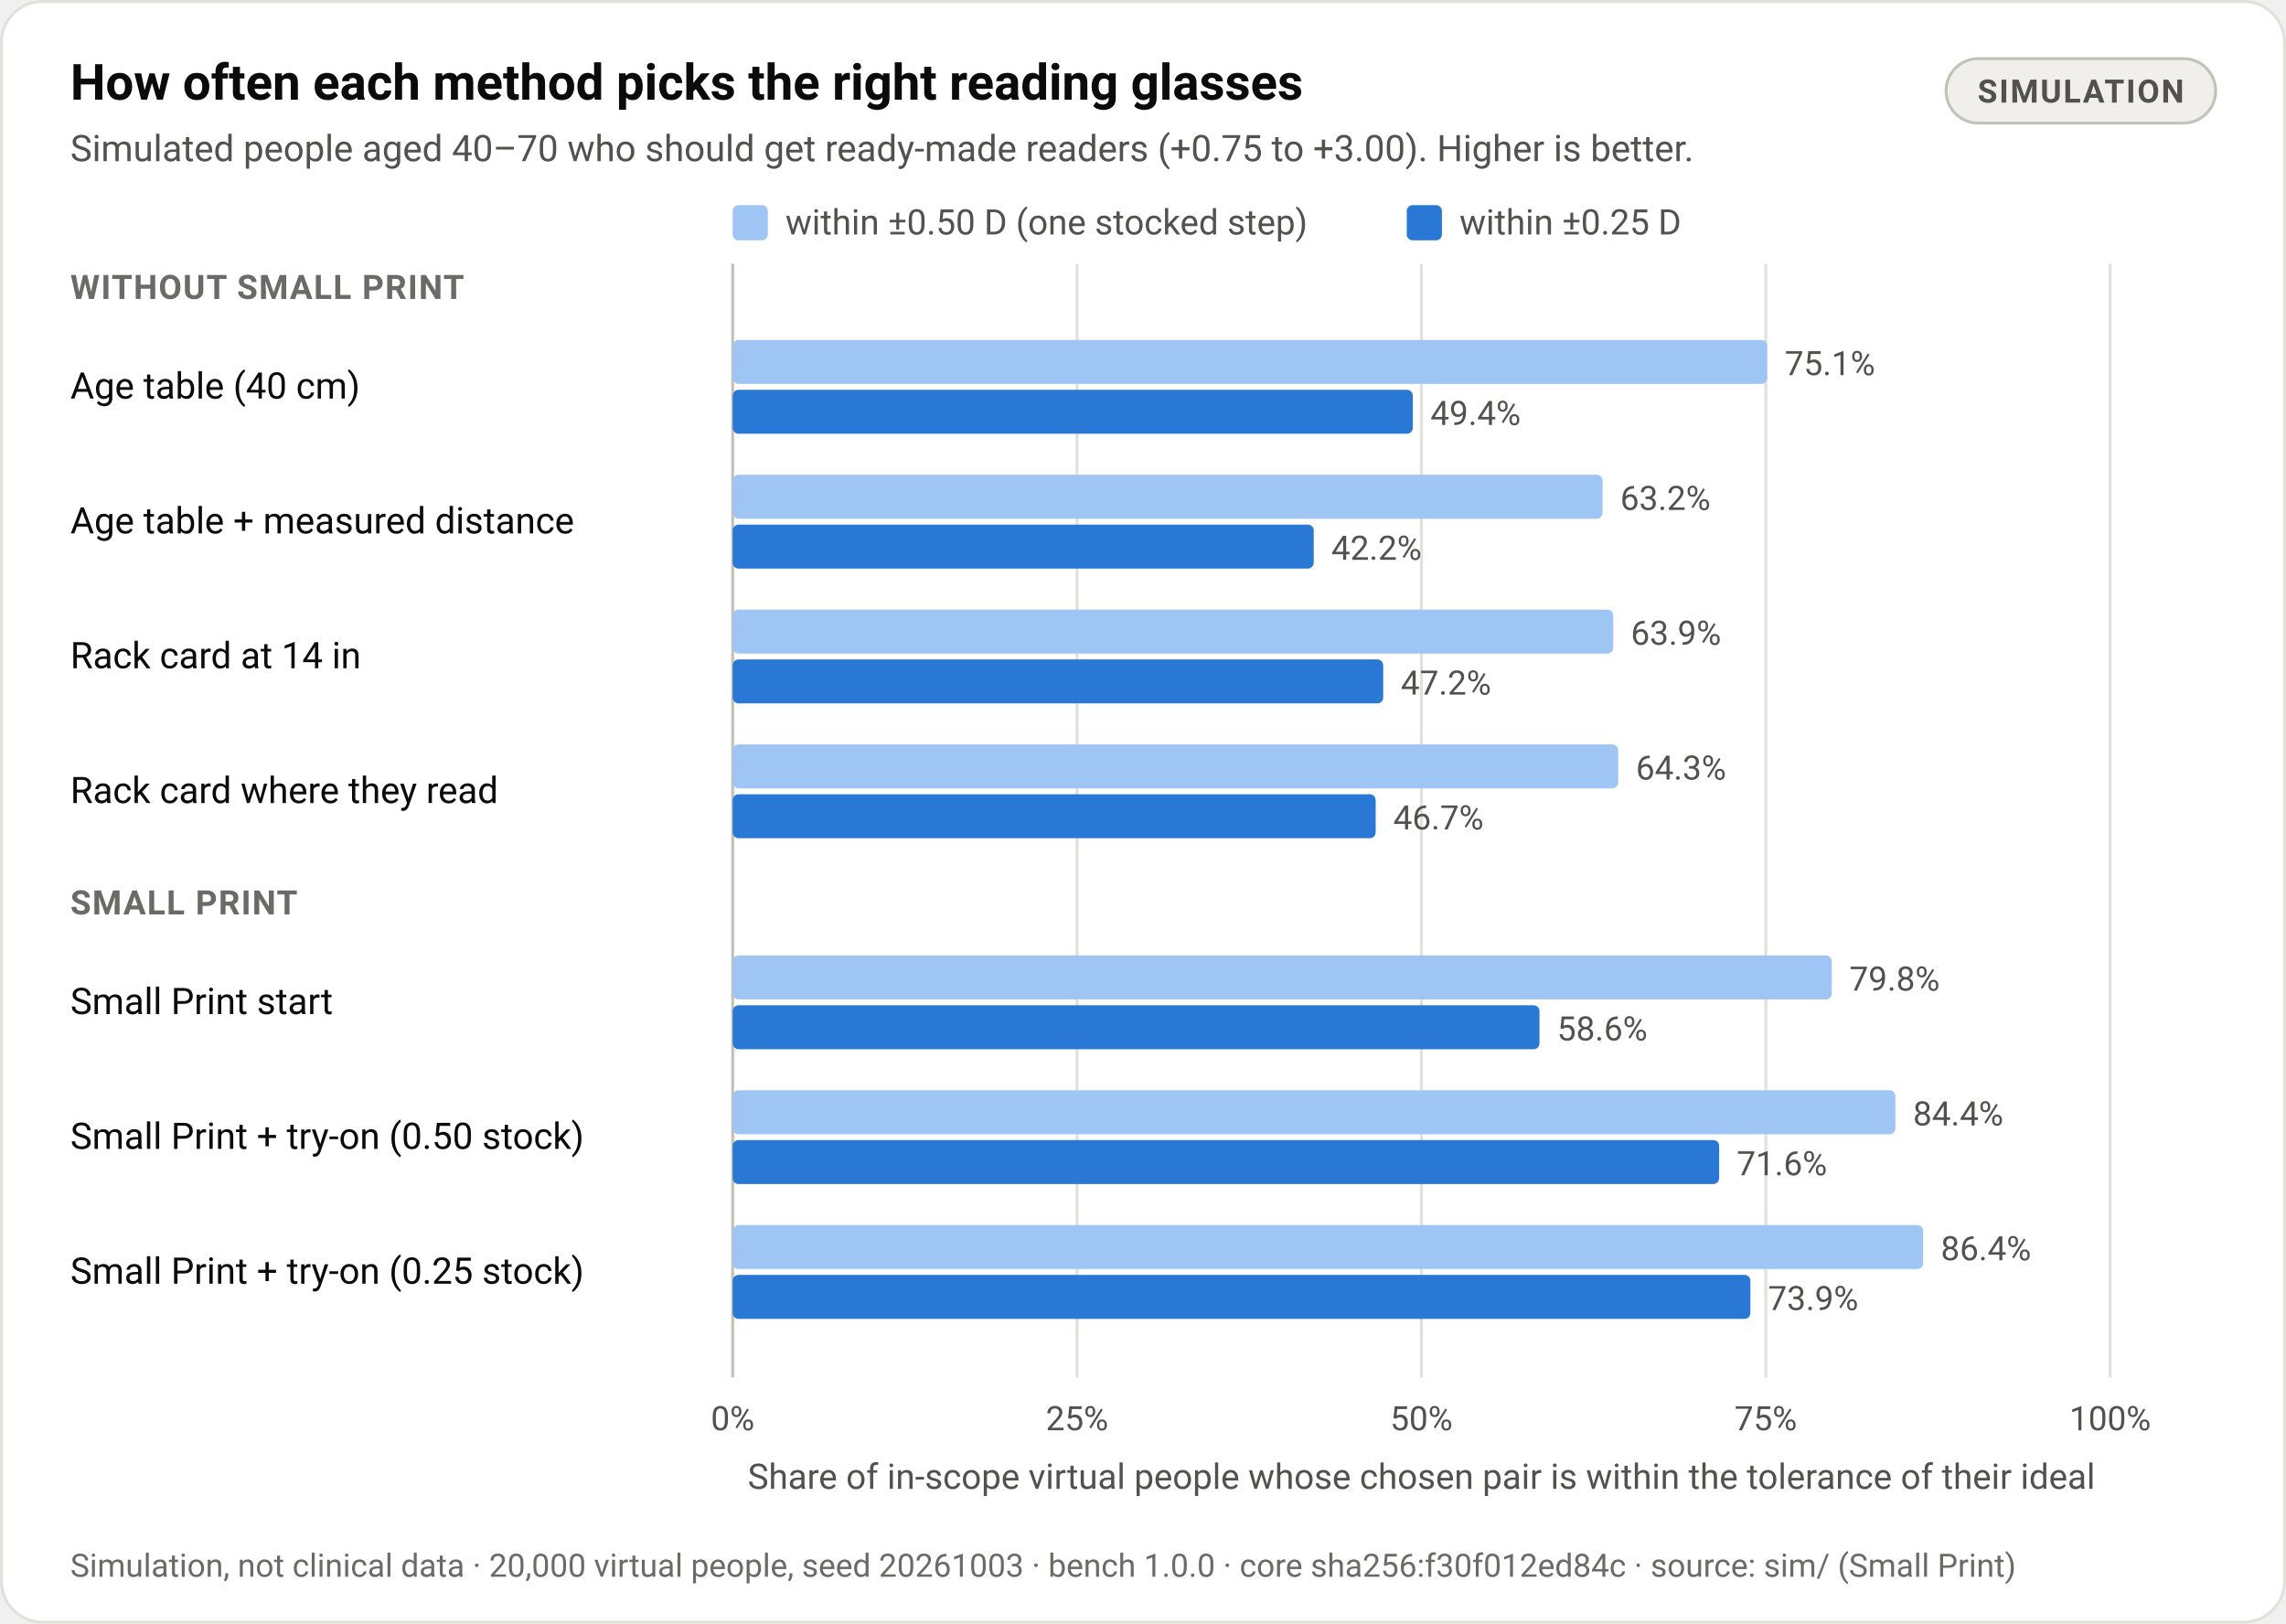
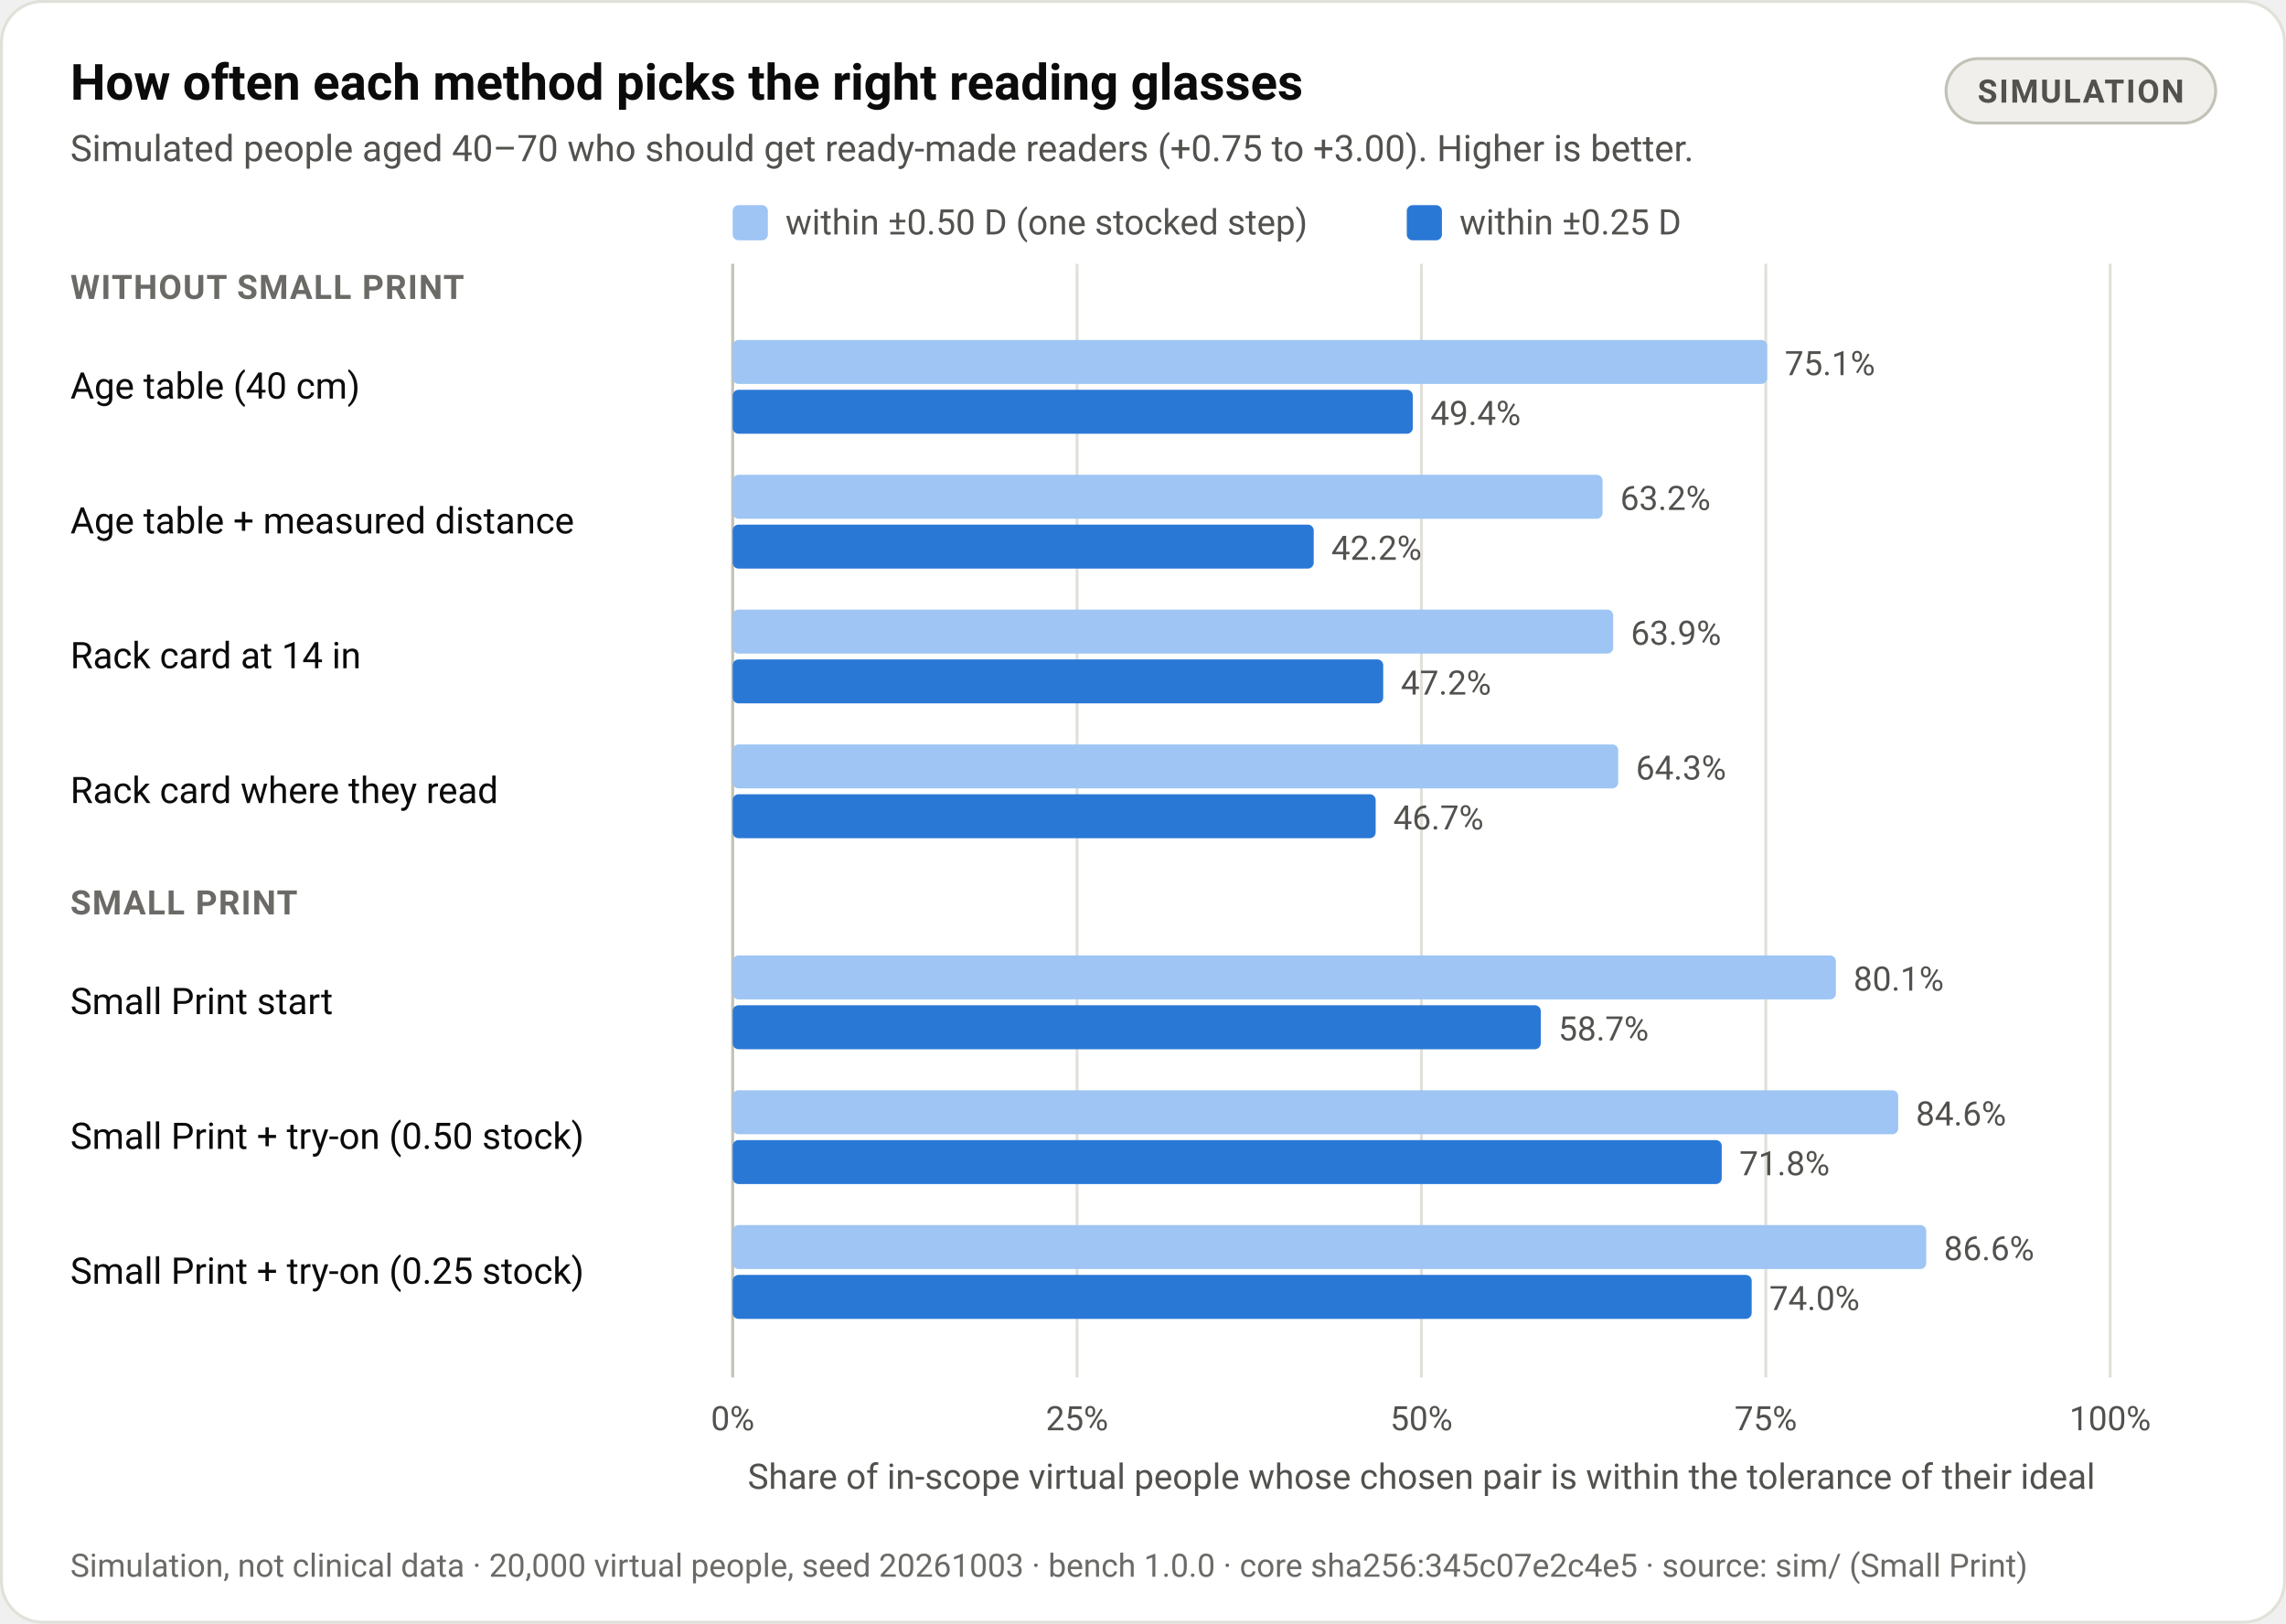
<svg xmlns="http://www.w3.org/2000/svg" width="780" height="554" viewBox="0 0 780 554" role="img" aria-labelledby="fig-bench-accuracy-title fig-bench-accuracy-desc" font-family="system-ui, -apple-system, &quot;Segoe UI&quot;, Roboto, sans-serif">
  <rect x="0.5" y="0.5" width="779" height="553" rx="14" fill="#ffffff" stroke="#e1e0d9" />
  <text x="24" y="34" font-size="17" font-weight="600" fill="#0b0b0b">How often each method picks the right reading glasses</text>
  <text x="24" y="55" font-size="12.5" fill="#52514e">Simulated people aged 40–70 who should get ready-made readers (+0.75 to +3.00). Higher is better.</text>
  <g aria-hidden="true">
    <rect x="664" y="20" width="92" height="22" rx="11" fill="#f0efec" stroke="#c3c2b7" />
    <text x="710" y="35" font-size="11" font-weight="600" fill="#52514e" text-anchor="middle" letter-spacing="0.6">SIMULATION</text>
  </g>
  <g font-size="12" fill="#52514e">
    <rect x="250" y="70" width="12" height="12" rx="2" fill="#9ec5f4" />
    <text x="268" y="80">within ±0.50 D (one stocked step)</text>
    <rect x="480" y="70" width="12" height="12" rx="2" fill="#2a78d6" />
    <text x="498" y="80">within ±0.25 D</text>
  </g>
  <line x1="250" y1="90" x2="250" y2="470" stroke="#c3c2b7" stroke-width="1" />
  <text x="250" y="488" font-size="11.5" fill="#52514e" text-anchor="middle">0%</text>
  <line x1="367.5" y1="90" x2="367.5" y2="470" stroke="#e1e0d9" stroke-width="1" />
  <text x="367.5" y="488" font-size="11.5" fill="#52514e" text-anchor="middle">25%</text>
  <line x1="485" y1="90" x2="485" y2="470" stroke="#e1e0d9" stroke-width="1" />
  <text x="485" y="488" font-size="11.5" fill="#52514e" text-anchor="middle">50%</text>
  <line x1="602.5" y1="90" x2="602.5" y2="470" stroke="#e1e0d9" stroke-width="1" />
  <text x="602.5" y="488" font-size="11.5" fill="#52514e" text-anchor="middle">75%</text>
  <line x1="720" y1="90" x2="720" y2="470" stroke="#e1e0d9" stroke-width="1" />
  <text x="720" y="488" font-size="11.5" fill="#52514e" text-anchor="middle">100%</text>
  <text x="485" y="508" font-size="12" fill="#52514e" text-anchor="middle">Share of in-scope virtual people whose chosen pair is within the tolerance of their ideal</text>
  <text x="24" y="102" font-size="11.5" font-weight="600" fill="#6b6a66" letter-spacing="0.4">WITHOUT SMALL PRINT</text>
  <text x="24" y="136" font-size="12.5" fill="#0b0b0b">Age table (40 cm)</text>
  <g>
    <rect x="250" y="116" width="352.969" height="15" rx="2" fill="#9ec5f4" />
    <text x="608.969" y="128" font-size="11.5" fill="#52514e">75.1%</text>
  </g>
  <g>
    <rect x="250" y="133" width="232.052" height="15" rx="2" fill="#2a78d6" />
    <text x="488.052" y="145" font-size="11.5" fill="#52514e">49.4%</text>
  </g>
  <text x="24" y="182" font-size="12.5" fill="#0b0b0b">Age table + measured distance</text>
  <g>
    <rect x="250" y="162" width="296.812" height="15" rx="2" fill="#9ec5f4" />
    <text x="552.812" y="174" font-size="11.5" fill="#52514e">63.2%</text>
  </g>
  <g>
    <rect x="250" y="179" width="198.253" height="15" rx="2" fill="#2a78d6" />
    <text x="454.253" y="191" font-size="11.5" fill="#52514e">42.2%</text>
  </g>
  <text x="24" y="228" font-size="12.5" fill="#0b0b0b">Rack card at 14 in</text>
  <g>
    <rect x="250" y="208" width="300.437" height="15" rx="2" fill="#9ec5f4" />
    <text x="556.437" y="220" font-size="11.5" fill="#52514e">63.9%</text>
  </g>
  <g>
    <rect x="250" y="225" width="221.965" height="15" rx="2" fill="#2a78d6" />
    <text x="477.965" y="237" font-size="11.5" fill="#52514e">47.2%</text>
  </g>
  <text x="24" y="274" font-size="12.5" fill="#0b0b0b">Rack card where they read</text>
  <g>
    <rect x="250" y="254" width="302.14" height="15" rx="2" fill="#9ec5f4" />
    <text x="558.14" y="266" font-size="11.5" fill="#52514e">64.3%</text>
  </g>
  <g>
    <rect x="250" y="271" width="219.389" height="15" rx="2" fill="#2a78d6" />
    <text x="475.389" y="283" font-size="11.5" fill="#52514e">46.7%</text>
  </g>
  <text x="24" y="312" font-size="11.5" font-weight="600" fill="#6b6a66" letter-spacing="0.4">SMALL PRINT</text>
  <text x="24" y="346" font-size="12.5" fill="#0b0b0b">Small Print start</text>
  <g>
-     <rect x="250" y="326" width="375.022" height="15" rx="2" fill="#9ec5f4" />
-     <text x="631.022" y="338" font-size="11.5" fill="#52514e">79.8%</text>
+     <rect x="250" y="326" width="376.419" height="15" rx="2" fill="#9ec5f4" />
+     <text x="632.419" y="338" font-size="11.5" fill="#52514e">80.1%</text>
  </g>
  <g>
-     <rect x="250" y="343" width="275.284" height="15" rx="2" fill="#2a78d6" />
-     <text x="531.284" y="355" font-size="11.5" fill="#52514e">58.6%</text>
+     <rect x="250" y="343" width="275.721" height="15" rx="2" fill="#2a78d6" />
+     <text x="531.721" y="355" font-size="11.5" fill="#52514e">58.7%</text>
  </g>
  <text x="24" y="392" font-size="12.5" fill="#0b0b0b">Small Print + try-on (0.50 stock)</text>
  <g>
-     <rect x="250" y="372" width="396.725" height="15" rx="2" fill="#9ec5f4" />
-     <text x="652.725" y="384" font-size="11.5" fill="#52514e">84.4%</text>
+     <rect x="250" y="372" width="397.686" height="15" rx="2" fill="#9ec5f4" />
+     <text x="653.686" y="384" font-size="11.5" fill="#52514e">84.6%</text>
  </g>
  <g>
-     <rect x="250" y="389" width="336.594" height="15" rx="2" fill="#2a78d6" />
-     <text x="592.594" y="401" font-size="11.5" fill="#52514e">71.6%</text>
+     <rect x="250" y="389" width="337.467" height="15" rx="2" fill="#2a78d6" />
+     <text x="593.467" y="401" font-size="11.5" fill="#52514e">71.8%</text>
  </g>
  <text x="24" y="438" font-size="12.5" fill="#0b0b0b">Small Print + try-on (0.25 stock)</text>
  <g>
-     <rect x="250" y="418" width="406.201" height="15" rx="2" fill="#9ec5f4" />
-     <text x="662.201" y="430" font-size="11.5" fill="#52514e">86.4%</text>
+     <rect x="250" y="418" width="407.249" height="15" rx="2" fill="#9ec5f4" />
+     <text x="663.249" y="430" font-size="11.5" fill="#52514e">86.6%</text>
  </g>
  <g>
-     <rect x="250" y="435" width="347.249" height="15" rx="2" fill="#2a78d6" />
-     <text x="603.249" y="447" font-size="11.5" fill="#52514e">73.9%</text>
+     <rect x="250" y="435" width="347.686" height="15" rx="2" fill="#2a78d6" />
+     <text x="603.686" y="447" font-size="11.5" fill="#52514e">74.0%</text>
  </g>
-   <text x="24" y="538" font-size="11" fill="#6b6a66">Simulation, not clinical data · 20,000 virtual people, seed 20261003 · bench 1.0.0 · core sha256:f30f012ed84c · source: sim/ (Small Print)</text>
+   <text x="24" y="538" font-size="11" fill="#6b6a66">Simulation, not clinical data · 20,000 virtual people, seed 20261003 · bench 1.0.0 · core sha256:345c07e2c4e5 · source: sim/ (Small Print)</text>
</svg>
